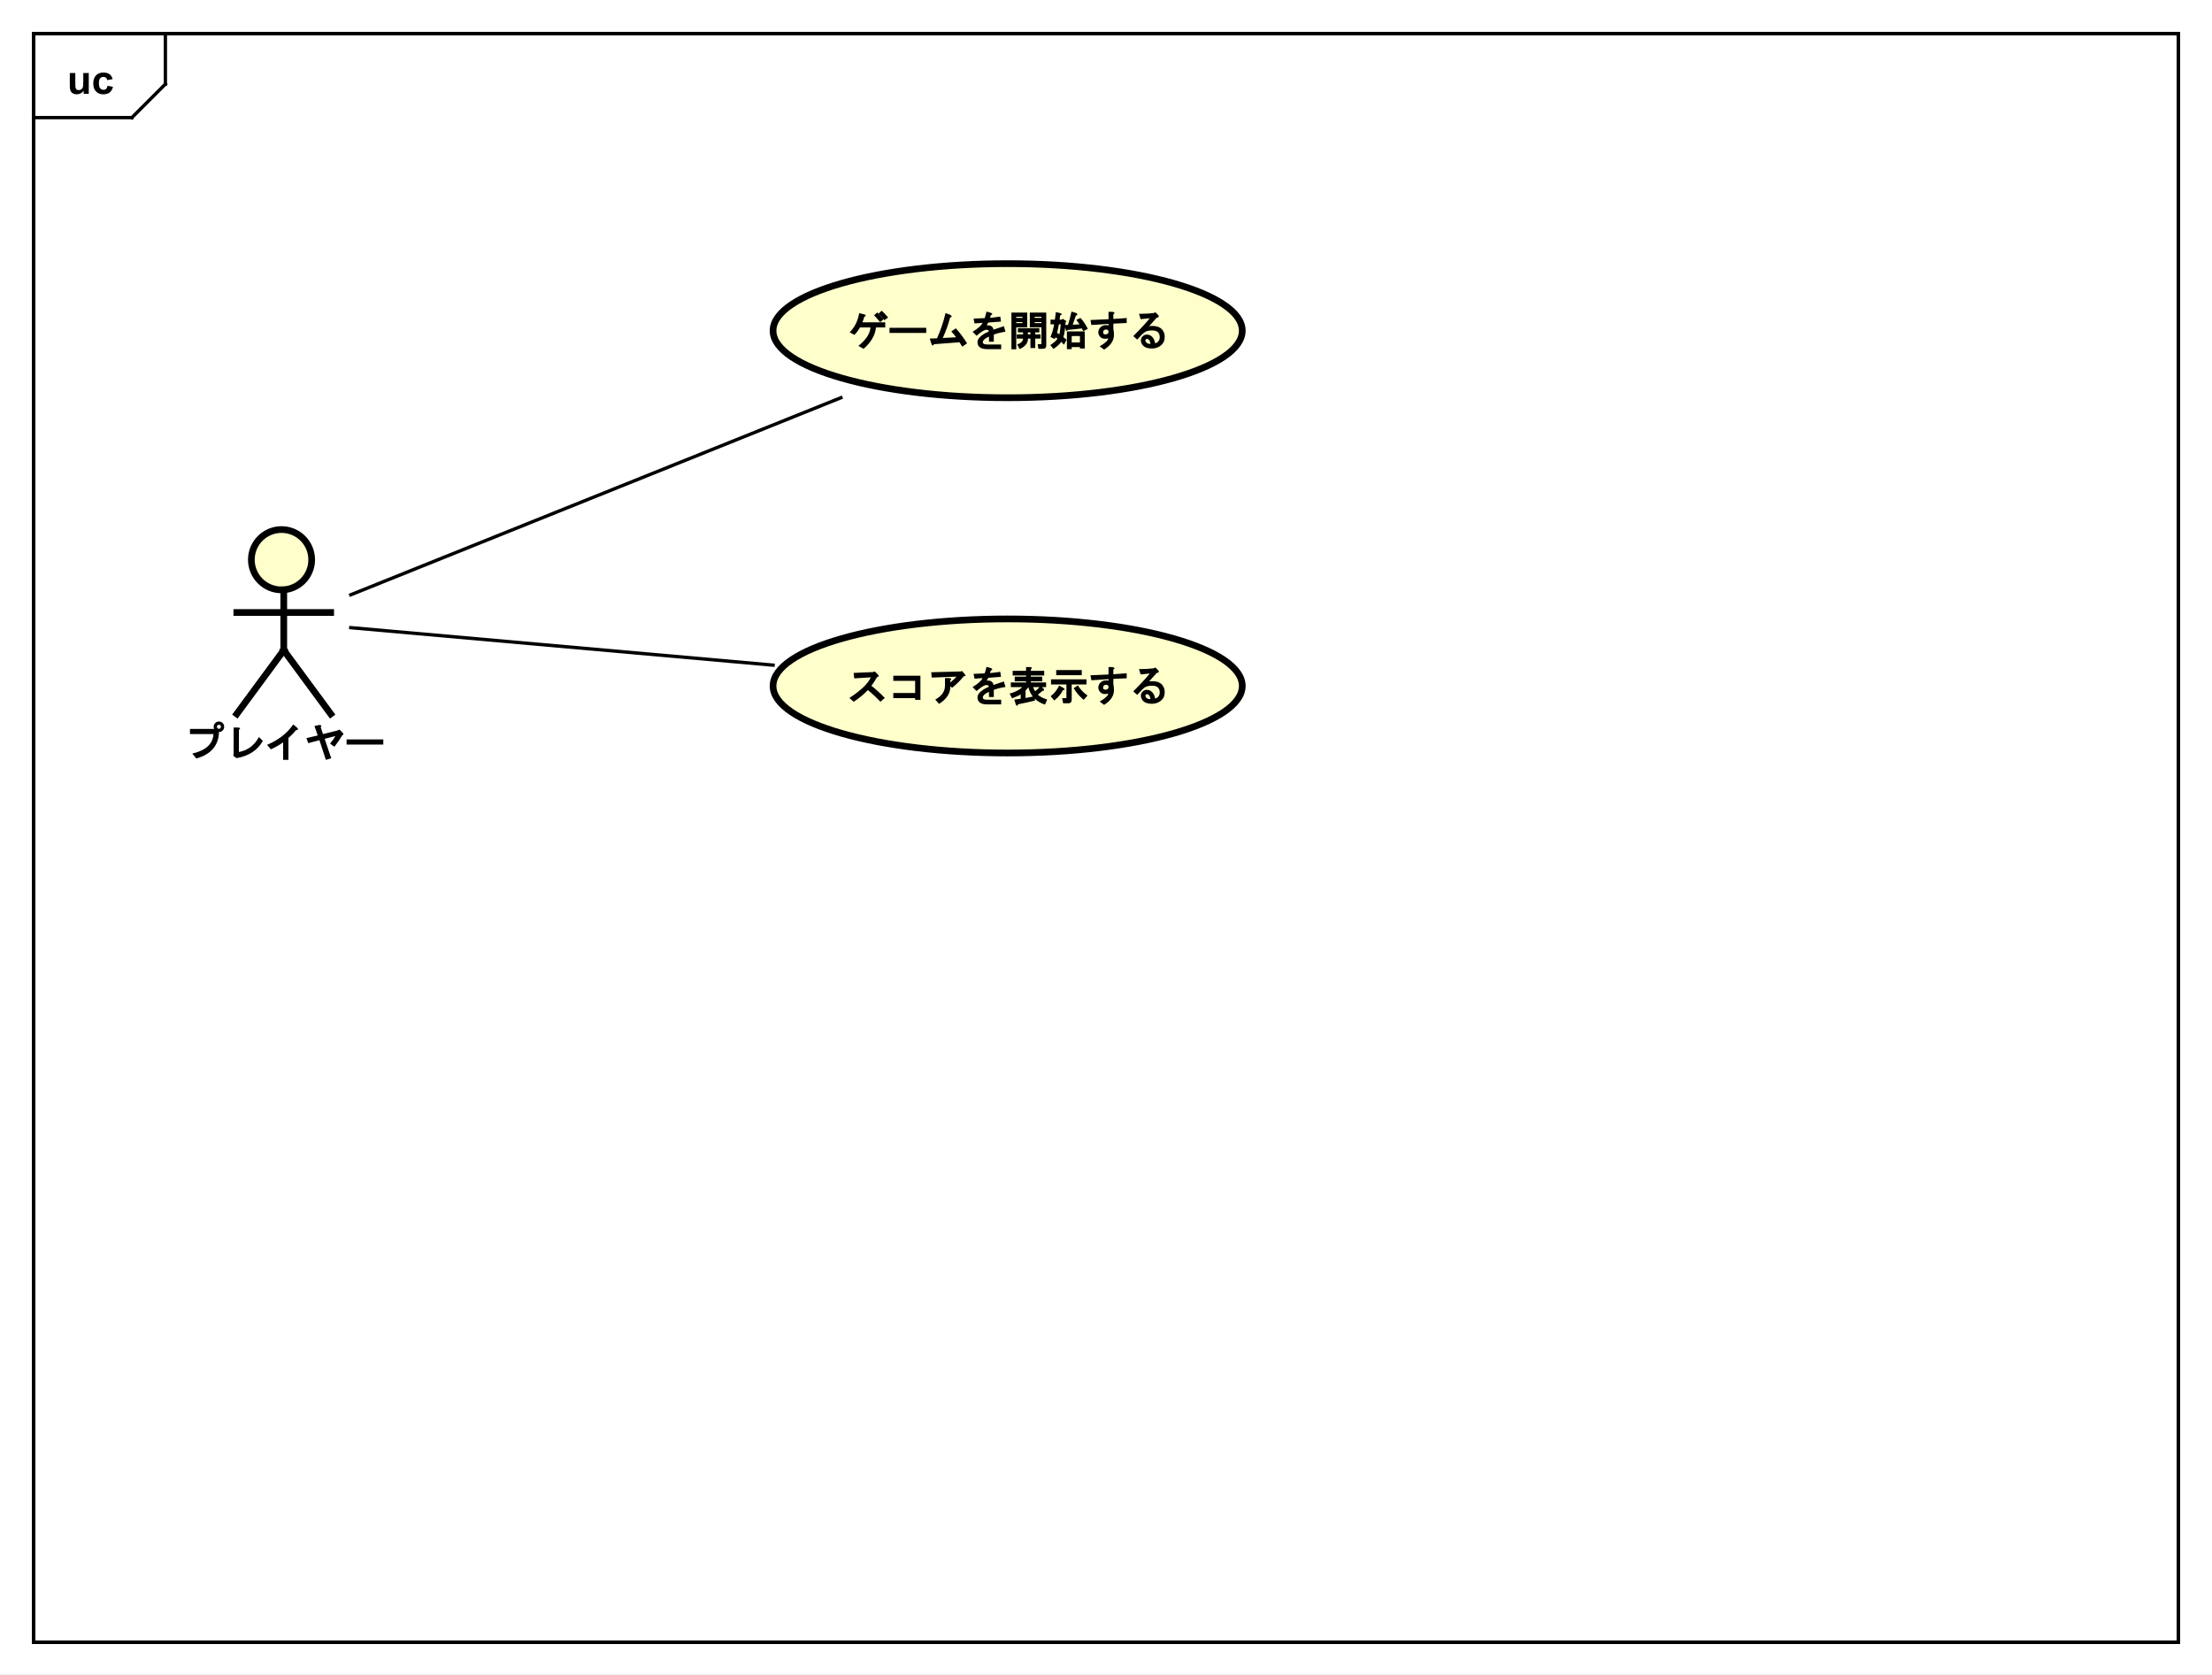
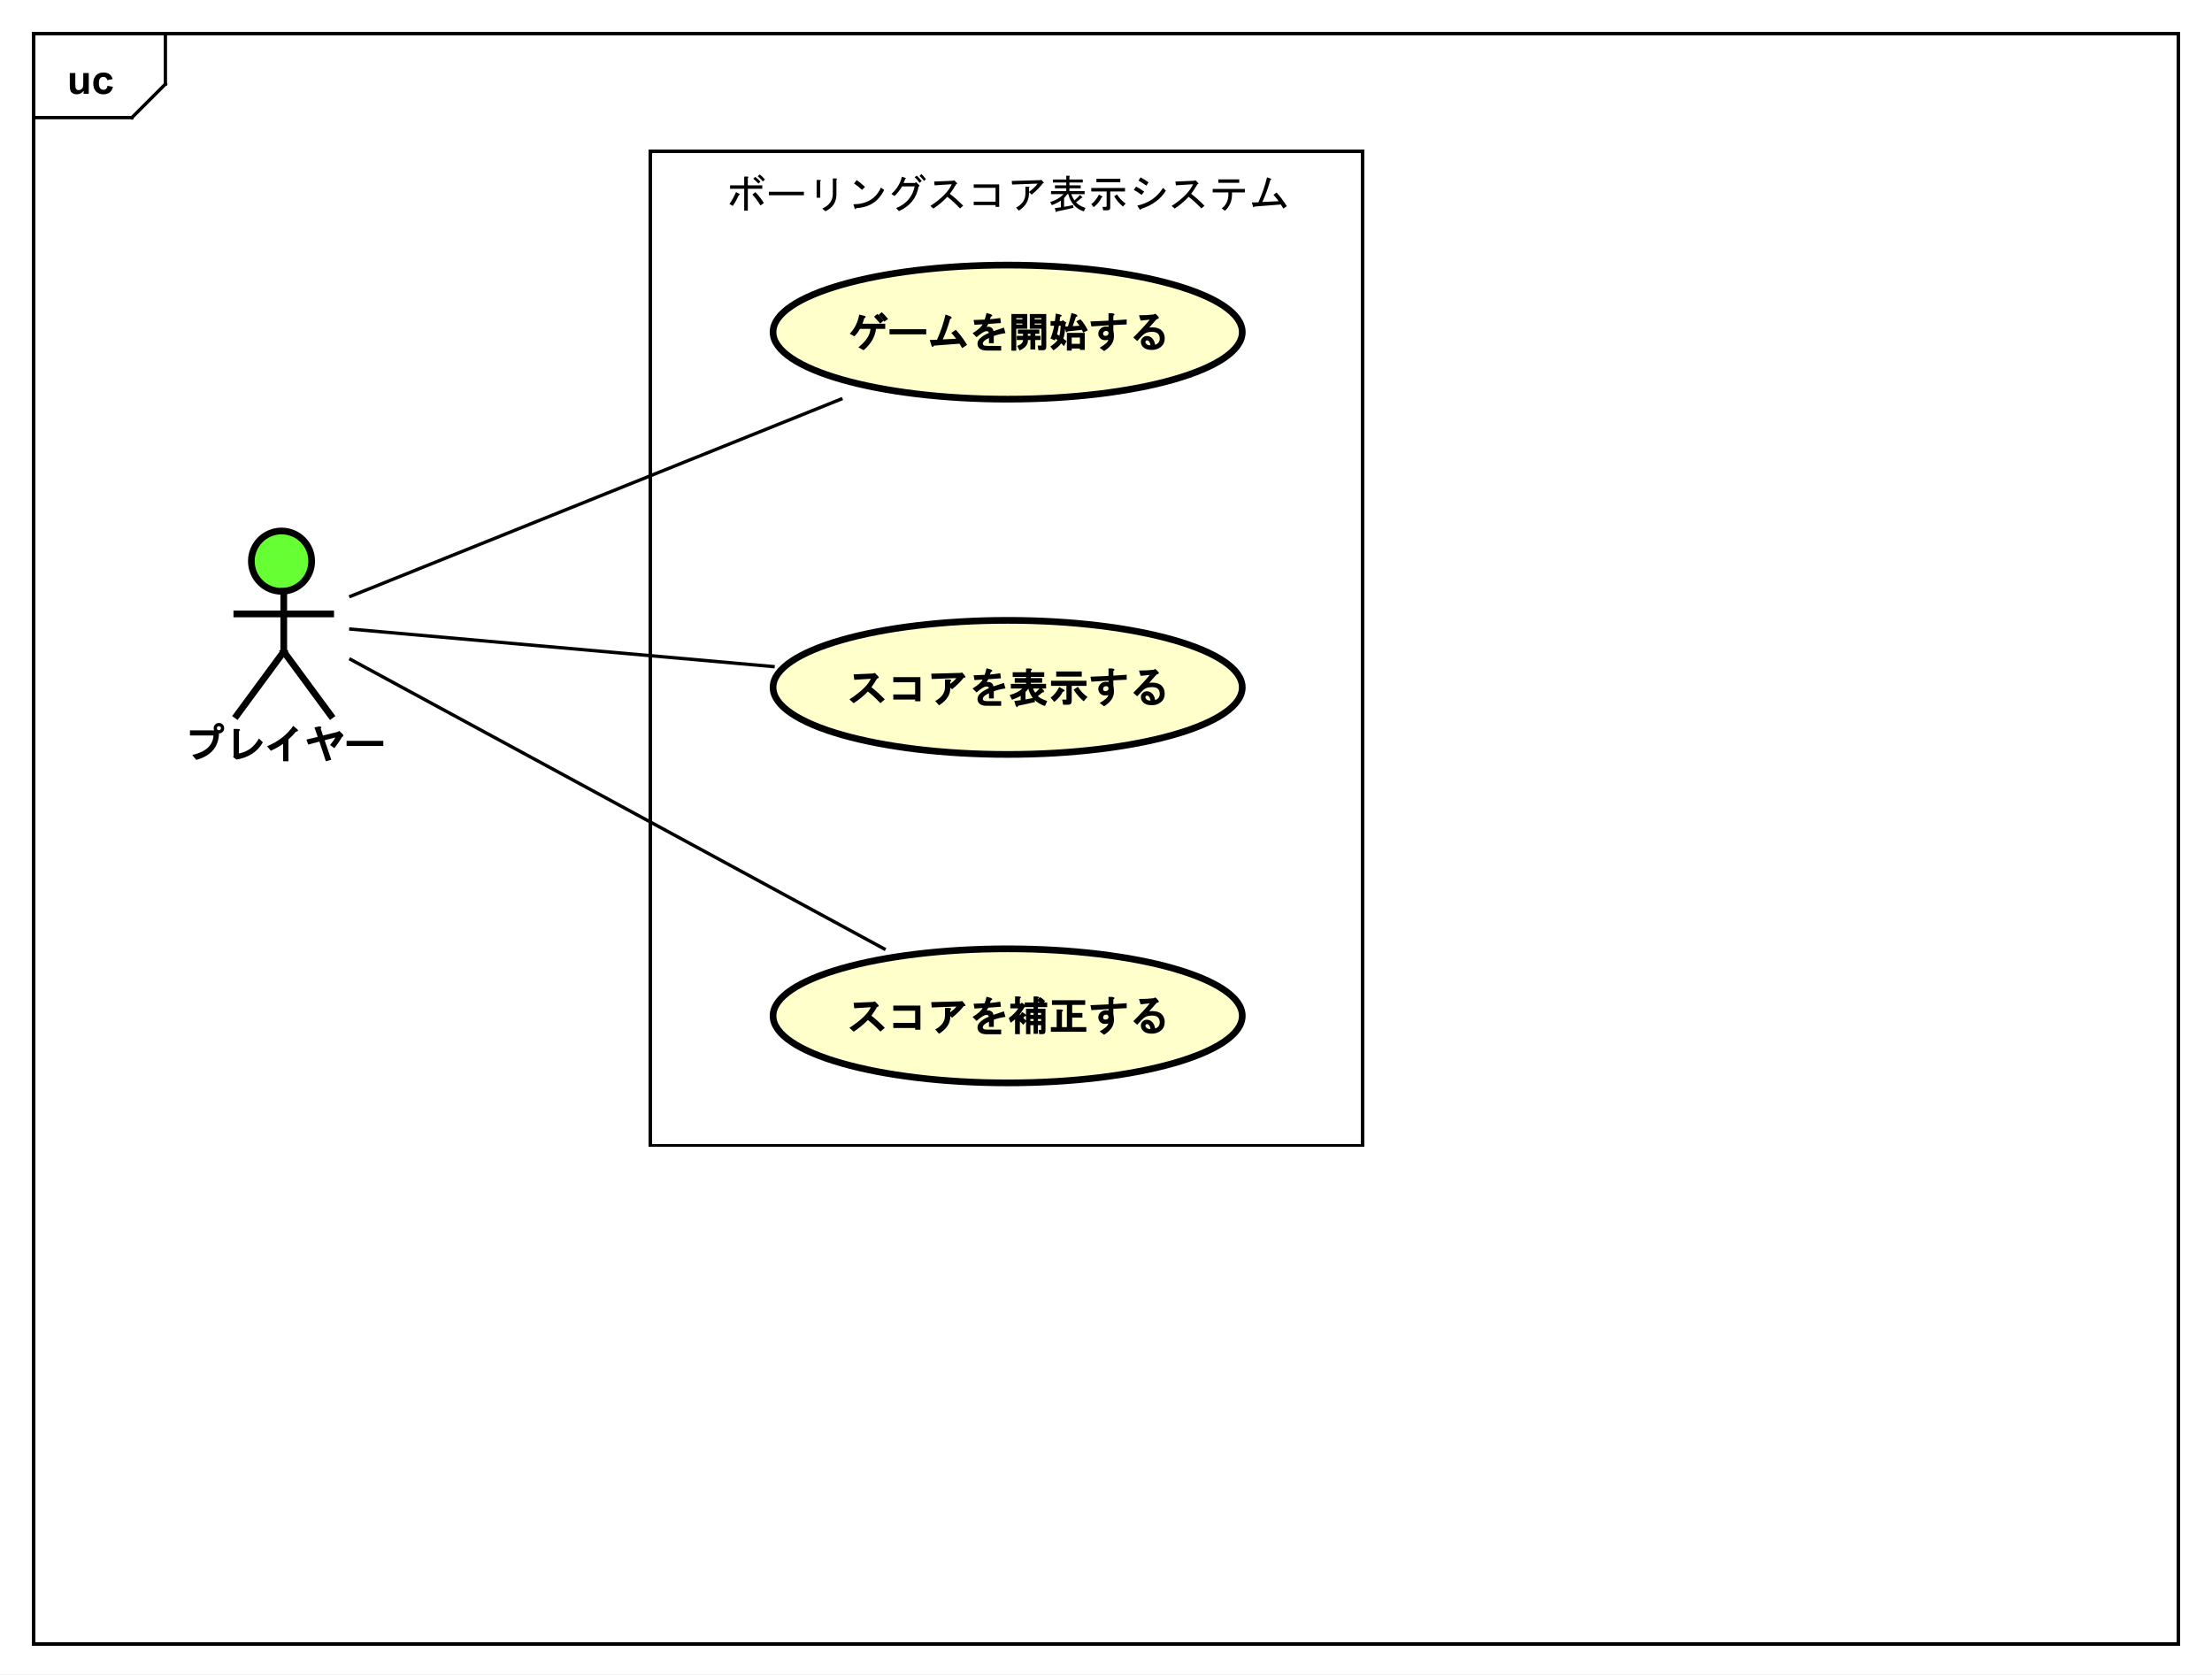
<svg xmlns="http://www.w3.org/2000/svg" style="fill-opacity:1; color-rendering:auto; color-interpolation:auto; text-rendering:auto; stroke:black; stroke-linecap:square; stroke-miterlimit:10; shape-rendering:auto; stroke-opacity:1; fill:black; stroke-dasharray:none; font-weight:normal; stroke-width:1; font-family:'Dialog'; font-style:normal; stroke-linejoin:miter; font-size:12px; stroke-dashoffset:0; image-rendering:auto;" width="880" height="666">
  <defs id="genericDefs" />
  <g>
    <defs id="defs1">
      <clipPath clipPathUnits="userSpaceOnUse" id="clipPath1">
        <path d="M0 0 L880 0 L880 666 L0 666 L0 0 Z" />
      </clipPath>
      <clipPath clipPathUnits="userSpaceOnUse" id="clipPath2">
-         <path d="M0 0 L660 0 L660 499.5 L0 499.5 L0 0 Z" />
+         <path d="M0 -0.427 L660 -0.427 L660 499.073 L0 499.073 L0 -0.427 Z" />
      </clipPath>
      <clipPath clipPathUnits="userSpaceOnUse" id="clipPath3">
        <path d="M-20 -28 L640 -28 L640 471.5 L-20 471.5 L-20 -28 Z" />
      </clipPath>
      <clipPath clipPathUnits="userSpaceOnUse" id="clipPath4">
-         <path d="M-54.667 -226 L605.333 -226 L605.333 273.5 L-54.667 273.5 L-54.667 -226 Z" />
+         <path d="M-54.667 -226.427 L605.333 -226.427 L605.333 273.073 L-54.667 273.073 L-54.667 -226.427 Z" />
      </clipPath>
      <clipPath clipPathUnits="userSpaceOnUse" id="clipPath5">
-         <path d="M-252.667 -91.12 L407.333 -91.12 L407.333 408.38 L-252.667 408.38 L-252.667 -91.12 Z" />
+         <path d="M-252.667 -91.547 L407.333 -91.547 L407.333 407.953 L-252.667 407.953 L-252.667 -91.547 Z" />
      </clipPath>
      <clipPath clipPathUnits="userSpaceOnUse" id="clipPath6">
-         <path d="M-252.667 -197.12 L407.333 -197.12 L407.333 302.38 L-252.667 302.38 L-252.667 -197.12 Z" />
+         <path d="M-252.667 -197.547 L407.333 -197.547 L407.333 301.953 L-252.667 301.953 L-252.667 -197.547 Z" />
+       </clipPath>
+       <clipPath clipPathUnits="userSpaceOnUse" id="clipPath7">
+         <path d="M-252.667 -295.547 L407.333 -295.547 L407.333 203.953 L-252.667 203.953 L-252.667 -295.547 Z" />
+       </clipPath>
+       <clipPath clipPathUnits="userSpaceOnUse" id="clipPath8">
+         <path d="M-216.667 -62.094 L443.333 -62.094 L443.333 437.406 L-216.667 437.406 L-216.667 -62.094 Z" />
      </clipPath>
    </defs>
    <g style="fill:white; stroke:white;">
      <rect x="0" y="0" width="880" style="clip-path:url(#clipPath1); stroke:none;" height="666" />
    </g>
-     <g style="text-rendering:geometricPrecision; shape-rendering:crispEdges;" transform="scale(1.3333,1.3333)">
-       <rect x="10" y="10" width="640" style="fill:none; clip-path:url(#clipPath2);" height="480" />
-       <line x1="49.342" x2="49.342" y1="11" style="clip-path:url(#clipPath2); fill:none; text-rendering:optimizeLegibility; shape-rendering:auto;" y2="25.094" />
-       <line x1="49.342" x2="39.342" y1="25.094" style="clip-path:url(#clipPath2); fill:none; text-rendering:optimizeLegibility; shape-rendering:auto;" y2="35.094" />
-       <line x1="39.342" x2="10" y1="35.094" style="clip-path:url(#clipPath2); fill:none; text-rendering:optimizeLegibility; shape-rendering:auto;" y2="35.094" />
+     <g style="text-rendering:geometricPrecision; shape-rendering:crispEdges;" transform="scale(1.3333,1.3333) translate(0,0.4271)">
+       <rect x="10" y="9.573" width="640" style="fill:none; clip-path:url(#clipPath2);" height="480.427" />
+       <line x1="49.342" x2="49.342" y1="10.573" style="clip-path:url(#clipPath2); fill:none; text-rendering:optimizeLegibility; shape-rendering:auto;" y2="24.667" />
+       <line x1="49.342" x2="39.342" y1="24.667" style="clip-path:url(#clipPath2); fill:none; text-rendering:optimizeLegibility; shape-rendering:auto;" y2="34.667" />
+       <line x1="39.342" x2="10" y1="34.667" style="clip-path:url(#clipPath2); fill:none; text-rendering:optimizeLegibility; shape-rendering:auto;" y2="34.667" />
    </g>
-     <g style="text-rendering:optimizeLegibility; font-weight:bold; font-family:sans-serif;" transform="matrix(1.3333,0,0,1.3333,0,0) translate(20,28)">
+     <g style="text-rendering:optimizeLegibility; font-weight:bold; font-family:sans-serif;" transform="matrix(1.3333,0,0,1.3333,0,0.5694) translate(20,27.5729)">
      <path d="M4.953 0 L4.953 -0.938 Q4.625 -0.438 4.062 -0.141 Q3.516 0.141 2.891 0.141 Q2.266 0.141 1.766 -0.125 Q1.266 -0.406 1.047 -0.906 Q0.828 -1.406 0.828 -2.281 L0.828 -6.219 L2.469 -6.219 L2.469 -3.359 Q2.469 -2.047 2.562 -1.75 Q2.656 -1.453 2.891 -1.281 Q3.141 -1.109 3.5 -1.109 Q3.922 -1.109 4.25 -1.344 Q4.594 -1.578 4.719 -1.922 Q4.844 -2.266 4.844 -3.594 L4.844 -6.219 L6.484 -6.219 L6.484 0 L4.953 0 ZM13.611 -4.391 L12.002 -4.094 Q11.908 -4.578 11.611 -4.812 Q11.33 -5.062 10.877 -5.062 Q10.252 -5.062 9.877 -4.641 Q9.518 -4.219 9.518 -3.219 Q9.518 -2.109 9.893 -1.656 Q10.268 -1.203 10.893 -1.203 Q11.361 -1.203 11.658 -1.469 Q11.955 -1.734 12.08 -2.391 L13.705 -2.109 Q13.455 -1 12.736 -0.422 Q12.018 0.141 10.815 0.141 Q9.455 0.141 8.643 -0.719 Q7.83 -1.578 7.83 -3.109 Q7.83 -4.641 8.643 -5.5 Q9.455 -6.359 10.846 -6.359 Q11.986 -6.359 12.658 -5.875 Q13.33 -5.391 13.611 -4.391 Z" style="stroke:none; clip-path:url(#clipPath3);" />
    </g>
-     <g transform="matrix(1.3333,0,0,1.3333,0,0)" style="fill:rgb(255,255,204); text-rendering:optimizeLegibility; font-family:sans-serif; stroke:rgb(255,255,204); font-weight:bold; stroke-width:2;">
+     <g transform="matrix(1.3333,0,0,1.3333,0,0.5694)" style="fill:rgb(102,255,51); text-rendering:optimizeLegibility; font-family:sans-serif; stroke:rgb(102,255,51); font-weight:bold; stroke-width:2;">
      <circle r="9" style="clip-path:url(#clipPath2); stroke:none;" cx="84" cy="167" />
      <circle style="fill:none; clip-path:url(#clipPath2); stroke:black;" r="9" cx="84" cy="167" />
      <line x1="84.667" x2="84.667" y1="176" style="clip-path:url(#clipPath2); fill:none; stroke:black;" y2="194" />
      <line x1="70.667" x2="98.667" y1="182.75" style="clip-path:url(#clipPath2); fill:none; stroke:black;" y2="182.75" />
      <line x1="84.667" x2="70.667" y1="194" style="clip-path:url(#clipPath2); fill:none; stroke:black;" y2="213" />
      <line x1="84.667" x2="98.667" y1="194" style="clip-path:url(#clipPath2); fill:none; stroke:black;" y2="213" />
    </g>
-     <g style="text-rendering:optimizeLegibility; stroke-width:2; font-weight:bold; font-family:sans-serif;" transform="matrix(1.3333,0,0,1.3333,0,0) translate(54.6667,226)">
+     <g style="text-rendering:optimizeLegibility; stroke-width:2; font-weight:bold; font-family:sans-serif;" transform="matrix(1.3333,0,0,1.3333,0,0.5694) translate(54.6667,226)">
      <path d="M10.656 -8.562 Q10.922 -8.562 11.094 -8.719 Q11.25 -8.891 11.25 -9.156 Q11.25 -9.422 11.094 -9.594 Q10.922 -9.75 10.656 -9.75 Q10.391 -9.75 10.219 -9.594 Q10.062 -9.422 10.062 -9.156 Q10.062 -8.891 10.219 -8.719 Q10.391 -8.562 10.656 -8.562 ZM10.656 -7.594 Q9.984 -7.594 9.547 -8.047 Q9.094 -8.484 9.094 -9.156 Q9.094 -9.828 9.547 -10.266 Q9.984 -10.719 10.656 -10.719 Q11.328 -10.719 11.766 -10.266 Q12.219 -9.828 12.219 -9.156 Q12.219 -8.484 11.766 -8.047 Q11.328 -7.594 10.656 -7.594 ZM2.016 -6.984 L2.016 -8.516 L9.281 -8.516 L10.672 -7.5 Q10.438 -1.516 3.906 0.312 L2.703 -1.156 Q8.781 -2.562 9.031 -6.984 L2.016 -6.984 ZM16.625 -1.625 Q20.531 -2.344 22.594 -6.094 L23.766 -4.938 Q21.359 -0.719 15.891 0.203 L14.906 -0.531 L15.047 -0.953 L15.047 -8.938 L16.344 -8.938 Q17.406 -8.812 16.625 -8.234 L16.625 -1.625 ZM25.016 -3.766 Q30.172 -5.938 32.828 -9.859 L33.922 -8.938 Q34.734 -8.312 33.578 -8.078 Q32.734 -6.969 31.391 -5.812 L31.391 0.703 L29.812 0.703 L29.812 -4.516 Q28.547 -3.547 26.156 -2.422 L25.016 -3.766 ZM41.703 -6.969 L45.969 -8.031 L46.609 -8.328 L47.594 -7.359 Q48.062 -6.781 47.391 -6.562 Q46.625 -5.125 45.109 -3.188 L43.812 -4.141 Q44.953 -5.5 45.391 -6.391 L42.203 -5.562 L44.172 0.25 L42.562 0.719 L40.641 -5.156 L37.312 -4.266 L36.766 -5.766 L40.141 -6.562 L39.156 -9.391 L40.578 -9.688 Q41.531 -9.688 41.031 -9.016 L41.703 -6.969 ZM48.75 -3.844 L48.75 -5.375 L59.703 -5.375 L59.703 -3.844 L48.75 -3.844 Z" style="stroke:none; clip-path:url(#clipPath4);" />
    </g>
-     <g transform="matrix(1.3333,0,0,1.3333,0,0)" style="fill:rgb(255,255,204); text-rendering:optimizeLegibility; font-family:sans-serif; stroke:rgb(255,255,204); font-weight:bold; stroke-width:2;">
+     <g transform="matrix(1.3333,0,0,1.3333,0,0.5694)" style="fill:rgb(255,255,204); text-rendering:optimizeLegibility; font-family:sans-serif; stroke:rgb(255,255,204); font-weight:bold; stroke-width:2;">
      <ellipse style="clip-path:url(#clipPath2); stroke:none;" rx="70" cx="300.667" ry="20" cy="98.667" />
      <ellipse style="clip-path:url(#clipPath2); fill:none; stroke:black;" rx="70" cx="300.667" ry="20" cy="98.667" />
      <path d="M11.469 5.049 L11.469 6.58 L8.719 6.58 Q8.312 10.111 5.016 12.955 L3.453 12.08 Q6.891 9.346 7.062 6.58 L3.922 6.58 Q3.359 7.689 2.266 8.799 L0.875 8.033 Q3.109 5.736 3.703 2.314 L5.141 2.658 Q6.094 2.908 5.203 3.439 Q4.938 4.393 4.656 5.049 L11.469 5.049 ZM9.125 2.096 Q10.047 3.018 10.953 4.158 L9.969 4.986 Q8.969 3.83 8.141 2.939 L9.125 2.096 ZM10.422 1.58 Q11.406 2.502 12.328 3.611 L11.219 4.424 Q10.328 3.268 9.5 2.424 L10.422 1.58 ZM12.75 8.221 L12.75 6.689 L23.703 6.689 L23.703 8.221 L12.75 8.221 ZM24.75 9.893 L26.906 9.83 Q28.516 6.346 29.453 2.299 L30.828 2.783 Q31.734 3.377 30.828 3.627 Q29.969 6.83 28.641 9.721 L32.625 9.518 Q31.938 8.596 31.188 7.783 L32.531 6.846 Q34.297 8.752 35.891 11.33 L34.438 12.315 L33.625 11.002 L26.031 11.58 Q25.531 12.424 25.234 11.424 L24.75 9.893 ZM41.641 6.033 Q41.641 5.939 42.203 5.939 Q42.922 5.939 43.359 6.393 Q43.719 6.736 43.75 7.252 Q44.844 6.846 46.875 6.205 L47.344 7.846 Q45.266 8.174 43.859 8.705 L43.859 10.846 L42.422 10.846 L42.422 9.299 Q41.406 9.768 41.016 10.158 Q40.578 10.611 40.578 11.018 Q40.578 11.19 40.781 11.408 Q41.047 11.658 41.875 11.658 L46.062 11.658 L46.062 13.049 L41.828 13.049 Q40.219 13.049 39.547 12.361 Q39 11.83 39 11.018 Q39 10.158 39.688 9.486 Q40.656 8.502 42.359 7.814 Q42.344 7.518 42.219 7.393 Q42.094 7.283 41.594 7.283 Q40.75 7.283 38.719 9.065 L37.531 7.877 Q39.953 6.393 40.531 5.205 Q39.641 5.268 38.109 5.377 L37.828 3.939 Q39.797 3.877 41.141 3.799 Q41.312 3.393 41.688 1.846 L42.844 2.158 Q43.906 2.58 42.969 2.955 Q42.812 3.455 42.719 3.705 Q44 3.596 45.797 3.33 L46 4.83 Q43.906 4.986 42.219 5.111 Q41.797 5.955 41.641 6.033 ZM54.609 2.143 L59.516 2.143 L59.516 11.955 Q59.516 12.955 58.516 12.955 L57.172 12.955 L56.953 11.565 L58.141 11.565 Q58.141 11.627 58.078 11.627 L58.078 6.533 L56.594 6.533 L54.609 6.533 L54.609 2.143 ZM50.719 9.908 L50.719 8.658 L52.594 8.658 L52.594 8.033 L51.047 8.033 L51.047 6.783 L57.453 6.783 L57.453 8.033 L56.234 8.033 L56.234 8.658 L57.828 8.658 L57.828 9.908 L56.234 9.908 L56.234 12.721 L54.797 12.721 L54.797 9.908 L54.047 9.908 Q54.125 11.877 51.562 13.033 L50.844 11.674 Q52.594 11.033 52.594 9.908 L50.719 9.908 ZM52.406 3.393 L50.562 3.393 L50.562 3.736 L52.406 3.736 L52.406 3.393 ZM53.844 6.533 L50.562 6.533 L50.562 13.096 L49.125 13.096 L49.125 2.143 L53.844 2.143 L53.844 6.533 ZM54.797 8.658 L54.797 8.033 L54.031 8.033 L54.031 8.658 L54.797 8.658 ZM58.078 3.736 L58.078 3.393 L56.047 3.393 L56.047 3.736 L58.078 3.736 ZM56.047 5.283 L58.078 5.283 L58.078 4.986 L56.047 4.986 L56.047 5.283 ZM50.562 5.283 L52.406 5.283 L52.406 4.986 L50.562 4.986 L50.562 5.283 ZM65.953 7.314 Q65.438 7.939 65.297 7.127 L65 5.846 L65.984 5.846 Q66.438 4.533 67.047 1.846 L68.484 2.268 Q69.203 2.861 68.359 3.033 Q67.844 4.58 67.406 5.768 L69.438 5.643 Q69.234 5.299 68.484 4.314 L69.734 3.736 Q70.953 5.064 71.922 7.002 L70.547 7.689 L70.141 6.877 L65.953 7.314 ZM63.281 5.643 Q63.078 6.939 62.734 8.19 Q63.156 8.471 63.438 8.643 Q63.656 7.83 63.828 5.643 L63.281 5.643 ZM64.625 9.471 Q64.859 9.643 65.578 10.252 L64.797 11.736 Q64.25 11.111 63.969 10.877 Q63.344 11.893 61.656 12.986 L60.719 11.846 Q62.266 10.83 62.859 9.955 Q62.531 9.721 62.281 9.502 L62.078 10.033 L60.766 9.455 Q61.562 7.533 61.875 5.643 L60.797 5.643 L60.797 4.252 L62.094 4.252 Q62.203 3.393 62.375 2.002 L63.5 2.252 Q64.656 2.596 63.672 2.986 Q63.594 3.689 63.5 4.252 L64.172 4.252 L64.438 3.986 L65.531 4.721 L65.281 5.064 Q65.094 8.065 64.625 9.471 ZM69.562 12.44 L67.109 12.44 L67.109 13.049 L65.672 13.049 L65.672 7.768 L71 7.768 L71 12.861 L69.562 12.861 L69.562 12.44 ZM69.562 11.049 L69.562 9.158 L67.109 9.158 L67.109 11.049 L69.562 11.049 ZM78 9.815 Q77.75 9.955 77.078 9.955 Q76.172 9.955 75.688 9.455 Q75.047 8.83 75.047 8.018 Q75.047 7.158 75.688 6.533 Q76.312 5.893 77.266 5.893 Q77.859 5.893 78.094 5.955 L78.094 5.518 L72.984 5.846 L72.703 4.361 L78.094 4.127 L78.094 1.908 L79.203 1.908 Q80.359 2.111 79.531 2.674 L79.531 4.049 L83.516 3.768 L83.516 5.252 L79.531 5.439 L79.531 6.955 Q79.719 7.799 79.719 8.861 Q79.672 11.393 76.781 13.19 L75.453 12.205 Q78 10.736 78 9.815 ZM77.359 7.189 Q76.953 7.189 76.688 7.439 Q76.484 7.658 76.484 8.018 Q76.484 8.33 76.641 8.502 Q76.812 8.658 77.219 8.658 Q77.625 8.658 77.891 8.408 Q78.094 8.19 78.094 7.877 Q78.094 7.564 77.891 7.346 Q77.719 7.189 77.359 7.189 ZM92 11.299 Q92.438 11.252 92.891 10.799 Q93.375 10.299 93.375 9.471 Q93.375 8.549 92.844 8.002 Q92.297 7.471 91.094 7.471 Q89.625 7.471 88.844 8.033 Q88.078 8.58 86.656 10.205 L85.484 9.158 Q89.031 5.596 90.391 3.83 Q89.438 3.955 87.672 4.111 L87.188 2.518 Q89.812 2.518 91.547 2.283 L92.094 2.049 L92.719 2.674 Q93.609 3.486 92.438 3.705 Q91.094 5.236 90.234 6.174 Q90.453 6.127 91.141 6.127 Q93.031 6.127 93.938 7.049 Q94.859 7.955 94.859 9.377 Q94.859 10.846 94.031 11.658 Q92.844 12.861 91 12.861 Q89.25 12.861 88.438 12.033 Q87.75 11.361 87.75 10.408 Q87.75 9.736 88.25 9.252 Q88.781 8.705 89.5 8.705 Q90.453 8.705 91.078 9.346 Q91.797 10.049 92 11.299 ZM90.625 11.518 Q90.484 10.611 90.125 10.252 Q89.859 10.002 89.641 10.002 Q89.375 10.002 89.25 10.111 Q89.094 10.283 89.094 10.455 Q89.094 10.768 89.391 11.08 Q89.797 11.471 90.438 11.471 Q90.625 11.471 90.625 11.518 Z" style="fill:black; clip-path:url(#clipPath5); stroke:none;" transform="translate(252.6667,91.1198)" />
    </g>
-     <g transform="matrix(1.3333,0,0,1.3333,0,0)" style="fill:rgb(255,255,204); text-rendering:optimizeLegibility; font-family:sans-serif; stroke:rgb(255,255,204); font-weight:bold; stroke-width:2;">
+     <g transform="matrix(1.3333,0,0,1.3333,0,0.5694)" style="fill:rgb(255,255,204); text-rendering:optimizeLegibility; font-family:sans-serif; stroke:rgb(255,255,204); font-weight:bold; stroke-width:2;">
      <ellipse style="clip-path:url(#clipPath2); stroke:none;" rx="70" cx="300.667" ry="20" cy="204.667" />
      <ellipse style="clip-path:url(#clipPath2); fill:none; stroke:black;" rx="70" cx="300.667" ry="20" cy="204.667" />
      <path d="M7.344 7.502 Q9.188 8.908 11.344 11.127 L10.031 12.252 Q7.906 10.033 6.281 8.783 Q4.578 10.596 2.062 12.268 L0.781 11.127 Q5.953 7.752 7.172 4.971 L2.234 5.283 L2.031 3.658 L7.719 3.408 L8.391 3.236 L9.234 4.096 Q9.906 4.752 9.031 4.908 Q8.188 6.377 7.344 7.502 ZM20.391 6.018 L13.875 6.018 L13.875 4.486 L21.969 4.486 L21.969 11.69 L20.391 11.69 L20.391 11.174 L13.875 11.174 L13.875 9.643 L20.391 9.643 L20.391 6.018 ZM30.891 7.627 Q30.969 10.736 27.531 12.893 L26.391 11.611 Q29.297 10.018 29.297 7.455 L29.297 5.189 L30.547 5.189 Q31.547 5.299 30.875 5.877 L30.875 6.486 Q32.125 5.549 32.703 4.768 L25.328 5.049 L25.203 3.455 L33.969 3.221 L34.422 3.096 L35.234 4.064 Q35.719 4.736 34.906 4.627 Q33.578 6.361 31.406 8.111 L30.891 7.627 ZM41.641 6.033 Q41.641 5.939 42.203 5.939 Q42.922 5.939 43.359 6.393 Q43.719 6.736 43.75 7.252 Q44.844 6.846 46.875 6.205 L47.344 7.846 Q45.266 8.174 43.859 8.705 L43.859 10.846 L42.422 10.846 L42.422 9.299 Q41.406 9.768 41.016 10.158 Q40.578 10.611 40.578 11.018 Q40.578 11.19 40.781 11.408 Q41.047 11.658 41.875 11.658 L46.062 11.658 L46.062 13.049 L41.828 13.049 Q40.219 13.049 39.547 12.361 Q39 11.83 39 11.018 Q39 10.158 39.688 9.486 Q40.656 8.502 42.359 7.814 Q42.344 7.518 42.219 7.393 Q42.094 7.283 41.594 7.283 Q40.75 7.283 38.719 9.065 L37.531 7.877 Q39.953 6.393 40.531 5.205 Q39.641 5.268 38.109 5.377 L37.828 3.939 Q39.797 3.877 41.141 3.799 Q41.312 3.393 41.688 1.846 L42.844 2.158 Q43.906 2.58 42.969 2.955 Q42.812 3.455 42.719 3.705 Q44 3.596 45.797 3.33 L46 4.83 Q43.906 4.986 42.219 5.111 Q41.797 5.955 41.641 6.033 ZM57 10.127 Q57.547 10.799 59.797 11.627 L59.125 13.111 Q55.125 11.768 54.156 7.893 L54.188 7.893 Q53.781 8.455 53.328 8.924 L53.328 11.143 L55.953 10.627 L56.172 11.908 Q53.406 12.58 51.109 13.018 Q50.828 13.877 50.406 13.033 L49.984 11.611 L51.891 11.361 L51.891 10.049 Q51.031 10.627 49.297 11.236 L48.594 9.83 Q51.172 9.111 52.344 7.893 L48.938 7.893 L48.938 6.502 L53.484 6.502 L53.484 6.158 L50.109 6.158 L50.109 4.768 L53.484 4.768 L53.484 4.424 L49.5 4.424 L49.5 3.033 L53.484 3.033 L53.484 1.908 L54.641 1.908 Q55.672 2.033 54.922 2.564 L54.922 3.033 L58.906 3.033 L58.906 4.424 L54.922 4.424 L54.922 4.768 L58.297 4.768 L58.297 6.158 L54.922 6.158 L54.922 6.502 L59.469 6.502 L59.469 7.893 L55.578 7.893 Q55.75 8.424 56.219 9.143 Q56.891 8.58 57.844 7.518 L58.797 8.455 Q58.938 9.19 58.391 9.002 Q57.688 9.674 57 10.127 ZM68.953 7.377 Q70 9.111 71.828 10.408 L70.688 11.69 Q68.922 10.252 67.688 8.221 L68.953 7.377 ZM67.109 11.627 Q67.109 12.721 66.062 12.721 L64.547 12.721 L64.266 11.19 L65.594 11.19 Q65.594 11.252 65.531 11.252 L65.531 7.096 L60.938 7.096 L60.938 5.564 L71.516 5.564 L71.516 7.096 L67.109 7.096 L67.109 11.627 ZM62.484 4.33 L62.484 2.799 L70.109 2.799 L70.109 4.33 L62.484 4.33 ZM60.828 10.596 Q62.312 9.533 63.375 7.439 L64.547 8.08 Q65.484 8.658 64.453 8.846 Q63.688 10.471 61.906 11.877 L60.828 10.596 ZM78 9.815 Q77.75 9.955 77.078 9.955 Q76.172 9.955 75.688 9.455 Q75.047 8.83 75.047 8.018 Q75.047 7.158 75.688 6.533 Q76.312 5.893 77.266 5.893 Q77.859 5.893 78.094 5.955 L78.094 5.518 L72.984 5.846 L72.703 4.361 L78.094 4.127 L78.094 1.908 L79.203 1.908 Q80.359 2.111 79.531 2.674 L79.531 4.049 L83.516 3.768 L83.516 5.252 L79.531 5.439 L79.531 6.955 Q79.719 7.799 79.719 8.861 Q79.672 11.393 76.781 13.19 L75.453 12.205 Q78 10.736 78 9.815 ZM77.359 7.189 Q76.953 7.189 76.688 7.439 Q76.484 7.658 76.484 8.018 Q76.484 8.33 76.641 8.502 Q76.812 8.658 77.219 8.658 Q77.625 8.658 77.891 8.408 Q78.094 8.19 78.094 7.877 Q78.094 7.564 77.891 7.346 Q77.719 7.189 77.359 7.189 ZM92 11.299 Q92.438 11.252 92.891 10.799 Q93.375 10.299 93.375 9.471 Q93.375 8.549 92.844 8.002 Q92.297 7.471 91.094 7.471 Q89.625 7.471 88.844 8.033 Q88.078 8.58 86.656 10.205 L85.484 9.158 Q89.031 5.596 90.391 3.83 Q89.438 3.955 87.672 4.111 L87.188 2.518 Q89.812 2.518 91.547 2.283 L92.094 2.049 L92.719 2.674 Q93.609 3.486 92.438 3.705 Q91.094 5.236 90.234 6.174 Q90.453 6.127 91.141 6.127 Q93.031 6.127 93.938 7.049 Q94.859 7.955 94.859 9.377 Q94.859 10.846 94.031 11.658 Q92.844 12.861 91 12.861 Q89.25 12.861 88.438 12.033 Q87.75 11.361 87.75 10.408 Q87.75 9.736 88.25 9.252 Q88.781 8.705 89.5 8.705 Q90.453 8.705 91.078 9.346 Q91.797 10.049 92 11.299 ZM90.625 11.518 Q90.484 10.611 90.125 10.252 Q89.859 10.002 89.641 10.002 Q89.375 10.002 89.25 10.111 Q89.094 10.283 89.094 10.455 Q89.094 10.768 89.391 11.08 Q89.797 11.471 90.438 11.471 Q90.625 11.471 90.625 11.518 Z" style="fill:black; clip-path:url(#clipPath6); stroke:none;" transform="translate(252.6667,197.1198)" />
    </g>
-     <g style="text-rendering:optimizeLegibility; font-weight:bold; font-family:sans-serif;" transform="matrix(1.3333,0,0,1.3333,0,0)">
+     <g style="text-rendering:optimizeLegibility; font-weight:bold; font-family:sans-serif;" transform="matrix(1.3333,0,0,1.3333,0,0.5694)">
      <line x1="104.667" x2="250.916" y1="177.46" style="fill:none; clip-path:url(#clipPath2);" y2="118.667" />
      <line x1="104.667" x2="230.667" y1="187.275" style="fill:none; clip-path:url(#clipPath2);" y2="198.455" />
+       <ellipse style="clip-path:url(#clipPath2); fill:rgb(255,255,204); stroke:none; stroke-width:2;" rx="70" cx="300.667" ry="20" cy="302.667" />
+       <ellipse style="clip-path:url(#clipPath2); fill:none; stroke-width:2;" rx="70" cx="300.667" ry="20" cy="302.667" />
+       <path d="M7.344 7.502 Q9.188 8.908 11.344 11.127 L10.031 12.252 Q7.906 10.033 6.281 8.783 Q4.578 10.596 2.062 12.268 L0.781 11.127 Q5.953 7.752 7.172 4.971 L2.234 5.283 L2.031 3.658 L7.719 3.408 L8.391 3.236 L9.234 4.096 Q9.906 4.752 9.031 4.908 Q8.188 6.377 7.344 7.502 ZM20.391 6.018 L13.875 6.018 L13.875 4.486 L21.969 4.486 L21.969 11.69 L20.391 11.69 L20.391 11.174 L13.875 11.174 L13.875 9.643 L20.391 9.643 L20.391 6.018 ZM30.891 7.627 Q30.969 10.736 27.531 12.893 L26.391 11.611 Q29.297 10.018 29.297 7.455 L29.297 5.189 L30.547 5.189 Q31.547 5.299 30.875 5.877 L30.875 6.486 Q32.125 5.549 32.703 4.768 L25.328 5.049 L25.203 3.455 L33.969 3.221 L34.422 3.096 L35.234 4.064 Q35.719 4.736 34.906 4.627 Q33.578 6.361 31.406 8.111 L30.891 7.627 ZM41.641 6.033 Q41.641 5.939 42.203 5.939 Q42.922 5.939 43.359 6.393 Q43.719 6.736 43.75 7.252 Q44.844 6.846 46.875 6.205 L47.344 7.846 Q45.266 8.174 43.859 8.705 L43.859 10.846 L42.422 10.846 L42.422 9.299 Q41.406 9.768 41.016 10.158 Q40.578 10.611 40.578 11.018 Q40.578 11.19 40.781 11.408 Q41.047 11.658 41.875 11.658 L46.062 11.658 L46.062 13.049 L41.828 13.049 Q40.219 13.049 39.547 12.361 Q39 11.83 39 11.018 Q39 10.158 39.688 9.486 Q40.656 8.502 42.359 7.814 Q42.344 7.518 42.219 7.393 Q42.094 7.283 41.594 7.283 Q40.75 7.283 38.719 9.065 L37.531 7.877 Q39.953 6.393 40.531 5.205 Q39.641 5.268 38.109 5.377 L37.828 3.939 Q39.797 3.877 41.141 3.799 Q41.312 3.393 41.688 1.846 L42.844 2.158 Q43.906 2.58 42.969 2.955 Q42.812 3.455 42.719 3.705 Q44 3.596 45.797 3.33 L46 4.83 Q43.906 4.986 42.219 5.111 Q41.797 5.955 41.641 6.033 ZM52.656 10.236 Q51.891 9.346 51.641 9.221 L51.641 13.002 L50.203 13.002 L50.203 8.58 Q49.922 8.861 48.891 9.627 L48.328 8.221 Q50.266 6.768 51.172 5.314 L48.797 5.314 L48.797 3.924 L50.203 3.924 L50.203 1.768 L51.359 1.768 Q52.391 1.893 51.641 2.424 L51.641 3.924 L51.922 3.924 L52.188 3.596 L53.156 4.268 Q53.609 4.83 53.016 5.002 Q52.578 5.768 51.641 7.018 L51.625 7.736 L51.469 7.689 L52.297 6.408 L53.172 6.971 Q54.125 7.768 53.078 7.627 Q52.953 7.877 52.656 8.221 Q52.906 8.33 53.594 9.08 L52.656 10.236 ZM59.281 12.002 Q59.281 13.002 58.469 13.002 L57.406 13.002 L57.25 11.752 L58.094 11.752 Q58.094 11.861 57.984 11.861 L57.984 10.33 L57.031 10.33 L57.031 12.908 L55.734 12.908 L55.734 10.33 L54.781 10.33 L54.781 13.002 L53.484 13.002 L53.484 5.424 L55.734 5.424 L55.734 4.939 L53.109 4.939 L53.109 3.549 L55.734 3.549 L55.734 1.768 L56.75 1.768 Q57.781 1.893 57.031 2.424 L57.031 3.549 L57.594 3.564 Q57.594 3.611 56.75 3.064 L57.594 1.94 Q58.375 2.33 59.188 3.127 L58.828 3.549 L59.797 3.549 L59.797 4.939 L57.031 4.939 L57.031 5.424 L59.281 5.424 L59.281 12.002 ZM57.984 6.674 L57.031 6.674 L57.031 7.252 L57.984 7.252 L57.984 6.674 ZM54.781 6.674 L54.781 7.252 L55.734 7.252 L55.734 6.674 L54.781 6.674 ZM54.781 8.502 L54.781 9.08 L55.734 9.08 L55.734 8.502 L54.781 8.502 ZM57.031 8.502 L57.031 9.08 L57.984 9.08 L57.984 8.502 L57.031 8.502 ZM61.219 2.893 L71.141 2.893 L71.141 4.283 L67.25 4.283 L67.25 6.689 L70.297 6.689 L70.297 8.08 L67.25 8.08 L67.25 10.908 L71.469 10.908 L71.469 12.299 L60.891 12.299 L60.891 10.908 L62.625 10.908 L62.625 5.658 L63.922 5.658 Q64.953 5.783 64.203 6.314 L64.203 10.908 L65.672 10.908 L65.672 4.283 L61.219 4.283 L61.219 2.893 ZM78 9.815 Q77.75 9.955 77.078 9.955 Q76.172 9.955 75.688 9.455 Q75.047 8.83 75.047 8.018 Q75.047 7.158 75.688 6.533 Q76.312 5.893 77.266 5.893 Q77.859 5.893 78.094 5.955 L78.094 5.518 L72.984 5.846 L72.703 4.361 L78.094 4.127 L78.094 1.908 L79.203 1.908 Q80.359 2.111 79.531 2.674 L79.531 4.049 L83.516 3.768 L83.516 5.252 L79.531 5.439 L79.531 6.955 Q79.719 7.799 79.719 8.861 Q79.672 11.393 76.781 13.19 L75.453 12.205 Q78 10.736 78 9.815 ZM77.359 7.189 Q76.953 7.189 76.688 7.439 Q76.484 7.658 76.484 8.018 Q76.484 8.33 76.641 8.502 Q76.812 8.658 77.219 8.658 Q77.625 8.658 77.891 8.408 Q78.094 8.19 78.094 7.877 Q78.094 7.564 77.891 7.346 Q77.719 7.189 77.359 7.189 ZM92 11.299 Q92.438 11.252 92.891 10.799 Q93.375 10.299 93.375 9.471 Q93.375 8.549 92.844 8.002 Q92.297 7.471 91.094 7.471 Q89.625 7.471 88.844 8.033 Q88.078 8.58 86.656 10.205 L85.484 9.158 Q89.031 5.596 90.391 3.83 Q89.438 3.955 87.672 4.111 L87.188 2.518 Q89.812 2.518 91.547 2.283 L92.094 2.049 L92.719 2.674 Q93.609 3.486 92.438 3.705 Q91.094 5.236 90.234 6.174 Q90.453 6.127 91.141 6.127 Q93.031 6.127 93.938 7.049 Q94.859 7.955 94.859 9.377 Q94.859 10.846 94.031 11.658 Q92.844 12.861 91 12.861 Q89.25 12.861 88.438 12.033 Q87.75 11.361 87.75 10.408 Q87.75 9.736 88.25 9.252 Q88.781 8.705 89.5 8.705 Q90.453 8.705 91.078 9.346 Q91.797 10.049 92 11.299 ZM90.625 11.518 Q90.484 10.611 90.125 10.252 Q89.859 10.002 89.641 10.002 Q89.375 10.002 89.25 10.111 Q89.094 10.283 89.094 10.455 Q89.094 10.768 89.391 11.08 Q89.797 11.471 90.438 11.471 Q90.625 11.471 90.625 11.518 Z" style="stroke-width:2; clip-path:url(#clipPath7); stroke:none;" transform="translate(252.6667,295.1198)" />
+     </g>
+     <g style="text-rendering:optimizeLegibility; font-weight:bold; font-family:sans-serif;" transform="matrix(1.3333,0,0,1.3333,0,0.5694)">
+       <line x1="263.796" x2="104.667" y1="282.667" style="fill:none; clip-path:url(#clipPath2);" y2="196.349" />
+       <rect x="194" y="44.667" width="212.667" style="clip-path:url(#clipPath2); fill:none; text-rendering:geometricPrecision; shape-rendering:crispEdges;" height="296.667" />
+     </g>
+     <g style="font-family:sans-serif; text-rendering:optimizeLegibility;" transform="matrix(1.3333,0,0,1.3333,0,0.5694) translate(216.6667,61.6667)">
+       <path d="M8.719 -4.781 Q10.406 -3 11.25 -1.5 L10.219 -0.797 Q9.234 -2.531 7.828 -4.031 L8.719 -4.781 ZM6.469 -6.797 L10.781 -6.797 L10.781 -5.766 L6.469 -5.766 L6.469 0.75 L5.391 0.75 L5.391 -5.766 L1.172 -5.766 L1.172 -6.797 L5.391 -6.797 L5.391 -9.422 L6.375 -9.422 Q6.891 -9.328 6.469 -9.047 L6.469 -6.797 ZM3.984 -4.219 Q4.266 -3.984 3.797 -3.891 Q3.094 -2.344 2.016 -0.656 L0.984 -1.219 Q2.156 -2.906 2.953 -4.781 L3.984 -4.219 ZM9.656 -7.312 Q8.812 -8.203 8.109 -8.766 L8.672 -9.328 Q9.469 -8.719 10.219 -7.922 L9.656 -7.312 ZM10.969 -7.969 Q10.125 -8.906 9.422 -9.516 L10.031 -10.031 Q10.828 -9.422 11.578 -8.531 L10.969 -7.969 ZM12.75 -3.844 L12.75 -4.875 L23.203 -4.875 L23.203 -3.844 L12.75 -3.844 ZM32.906 -4.125 Q32.906 -0.609 29.625 0.938 L28.688 0.141 Q31.781 -1.266 31.828 -4.172 L31.828 -8.859 L32.812 -8.859 Q33.281 -8.766 32.906 -8.484 L32.906 -4.125 ZM28.078 -3.094 L27 -3.094 L27 -8.391 L28.031 -8.391 Q28.5 -8.344 28.078 -8.016 L28.078 -3.094 ZM47.156 -5.438 Q44.672 -0.281 38.812 0 Q38.578 0.609 38.344 0.094 L37.969 -1.125 Q44.062 -1.266 46.172 -6.141 L47.156 -5.438 ZM40.547 -5.438 Q39.281 -6.609 38.156 -7.359 L38.953 -8.344 Q39.938 -7.734 41.438 -6.328 L40.547 -5.438 ZM57.422 -6.422 Q56.531 -1.312 51.562 0.891 L50.719 0 Q55.312 -1.875 56.25 -6.469 L52.5 -6.469 Q51.422 -4.688 50.25 -3.609 L49.312 -4.219 Q51.75 -6.422 52.453 -9.375 L53.531 -9 Q53.812 -8.859 53.438 -8.719 Q53.25 -8.109 52.922 -7.5 L56.297 -7.5 L56.719 -7.734 L57.562 -6.891 Q57.891 -6.562 57.422 -6.422 ZM57.703 -7.547 Q56.953 -8.625 56.25 -9.188 L56.859 -9.703 Q57.656 -9 58.359 -8.062 L57.703 -7.547 ZM59.062 -8.109 Q58.312 -9.047 57.703 -9.609 L58.266 -10.172 Q58.969 -9.516 59.625 -8.672 L59.062 -8.109 ZM66.75 -4.266 Q68.766 -2.719 70.734 -0.703 L69.797 0.094 Q67.828 -1.969 66 -3.375 Q64.172 -1.406 61.828 0.141 L60.938 -0.656 Q65.906 -3.891 67.312 -7.125 L62.203 -6.797 L62.062 -7.922 L67.5 -8.156 L68.062 -8.297 L68.812 -7.547 Q69.141 -7.219 68.625 -7.125 Q67.734 -5.578 66.75 -4.266 ZM80.391 -6.047 L73.875 -6.047 L73.875 -7.078 L81.469 -7.078 L81.469 -0.375 L80.391 -0.375 L80.391 -0.891 L73.875 -0.891 L73.875 -1.922 L80.391 -1.922 L80.391 -6.047 ZM90.375 -4.781 Q90.469 -1.219 87.328 0.75 L86.531 -0.141 Q89.297 -1.641 89.297 -4.359 L89.297 -6.375 L90.281 -6.375 Q90.703 -6.328 90.375 -6.047 L90.375 -4.828 Q92.062 -6.094 92.953 -7.312 L85.312 -7.031 L85.219 -8.109 L93.75 -8.344 L94.078 -8.438 L94.781 -7.594 Q94.922 -7.406 94.547 -7.453 Q93.141 -5.625 91.172 -4.031 L90.375 -4.781 ZM104.391 -1.734 Q105.141 -0.797 107.203 -0.047 L106.734 0.984 Q103.078 -0.234 102.094 -4.172 L101.812 -4.172 Q101.344 -3.516 100.828 -3 L100.828 -0.375 L103.5 -0.891 L103.641 -0.094 Q101.109 0.516 98.672 0.984 Q98.531 1.406 98.391 1.125 L98.062 0 L99.891 -0.234 L99.891 -2.25 Q98.672 -1.406 97.172 -0.891 L96.703 -1.828 Q99.047 -2.484 100.688 -4.172 L96.938 -4.172 L96.938 -5.062 L101.484 -5.062 L101.484 -5.906 L98.109 -5.906 L98.109 -6.797 L101.484 -6.797 L101.484 -7.641 L97.5 -7.641 L97.5 -8.531 L101.484 -8.531 L101.484 -9.656 L102.375 -9.656 Q102.75 -9.609 102.422 -9.375 L102.422 -8.531 L106.406 -8.531 L106.406 -7.641 L102.422 -7.641 L102.422 -6.797 L105.797 -6.797 L105.797 -5.906 L102.422 -5.906 L102.422 -5.062 L106.969 -5.062 L106.969 -4.172 L102.984 -4.172 Q103.266 -3.281 103.922 -2.297 Q104.812 -3.047 105.609 -3.938 L106.312 -3.234 Q106.359 -3 106.078 -3.094 Q105.281 -2.344 104.391 -1.734 ZM116.625 -4.078 Q117.562 -2.531 119.203 -1.359 L118.406 -0.469 Q116.859 -1.734 115.781 -3.516 L116.625 -4.078 ZM114.609 -0.188 Q114.609 0.656 113.812 0.656 L112.5 0.656 L112.312 -0.375 L113.344 -0.375 Q113.531 -0.375 113.531 -0.562 L113.531 -4.969 L108.938 -4.969 L108.938 -6 L119.016 -6 L119.016 -4.969 L114.609 -4.969 L114.609 -0.188 ZM110.484 -7.734 L110.484 -8.766 L117.609 -8.766 L117.609 -7.734 L110.484 -7.734 ZM108.938 -1.172 Q110.25 -2.109 111.234 -4.031 L112.172 -3.516 Q112.547 -3.281 112.031 -3.188 Q111.234 -1.5 109.688 -0.281 L108.938 -1.172 ZM122.672 -0.75 Q127.781 -1.875 130.359 -6.047 L131.203 -5.203 Q128.812 -1.359 123.797 0.234 Q123.656 0.797 123.328 0.281 L122.672 -0.75 ZM122.344 -6.422 Q123.516 -5.812 124.734 -4.922 L123.984 -3.938 Q122.578 -4.969 121.641 -5.438 L122.344 -6.422 ZM123.656 -9.188 Q124.922 -8.484 126.047 -7.688 L125.391 -6.703 Q124.125 -7.594 123.047 -8.203 L123.656 -9.188 ZM138.75 -4.266 Q140.766 -2.719 142.734 -0.703 L141.797 0.094 Q139.828 -1.969 138 -3.375 Q136.172 -1.406 133.828 0.141 L132.938 -0.656 Q137.906 -3.891 139.312 -7.125 L134.203 -6.797 L134.062 -7.922 L139.5 -8.156 L140.062 -8.297 L140.812 -7.547 Q141.141 -7.219 140.625 -7.125 Q139.734 -5.578 138.75 -4.266 ZM149.859 -4.688 L145.172 -4.688 L145.172 -5.719 L154.781 -5.719 L154.781 -4.688 L150.938 -4.688 L150.938 -4.078 Q150.938 -1.125 148.828 0.797 L147.891 0.094 Q149.859 -1.453 149.859 -4.078 L149.859 -4.688 ZM146.859 -7.547 L146.859 -8.578 L153.094 -8.578 L153.094 -7.547 L146.859 -7.547 ZM156.844 -1.688 L158.812 -1.734 Q160.5 -5.391 161.391 -9.188 L162.469 -8.812 Q162.891 -8.531 162.375 -8.391 Q161.484 -5.062 159.984 -1.828 L164.859 -2.062 Q163.875 -3.375 163.312 -3.984 L164.25 -4.641 Q165.844 -2.906 167.297 -0.562 L166.266 0.141 L165.516 -1.078 L157.641 -0.469 Q157.359 0 157.219 -0.469 L156.844 -1.688 Z" style="stroke:none; clip-path:url(#clipPath8);" />
    </g>
  </g>
</svg>
